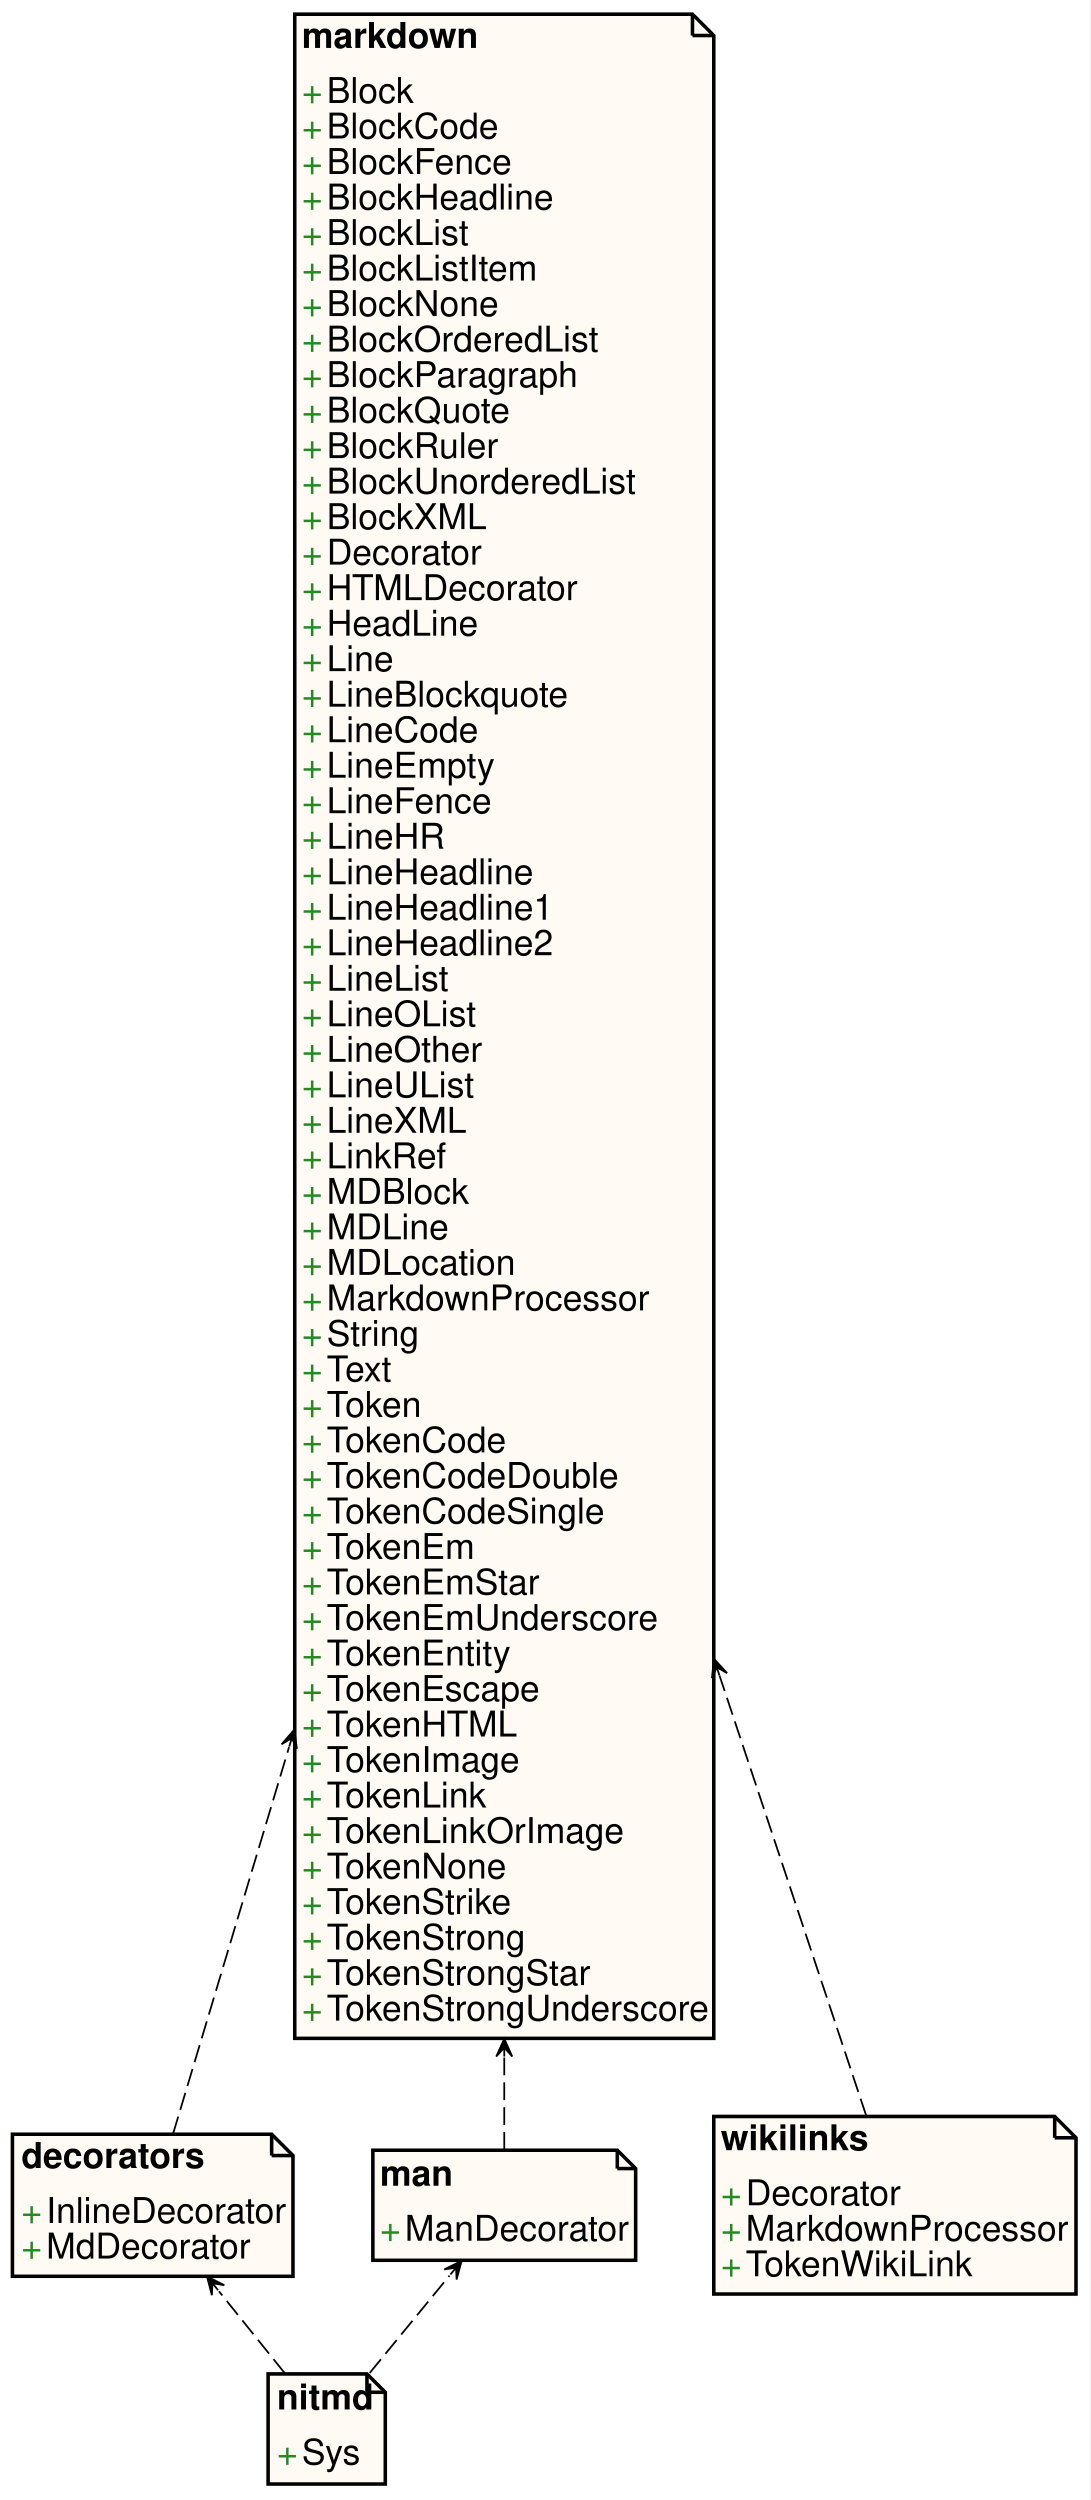
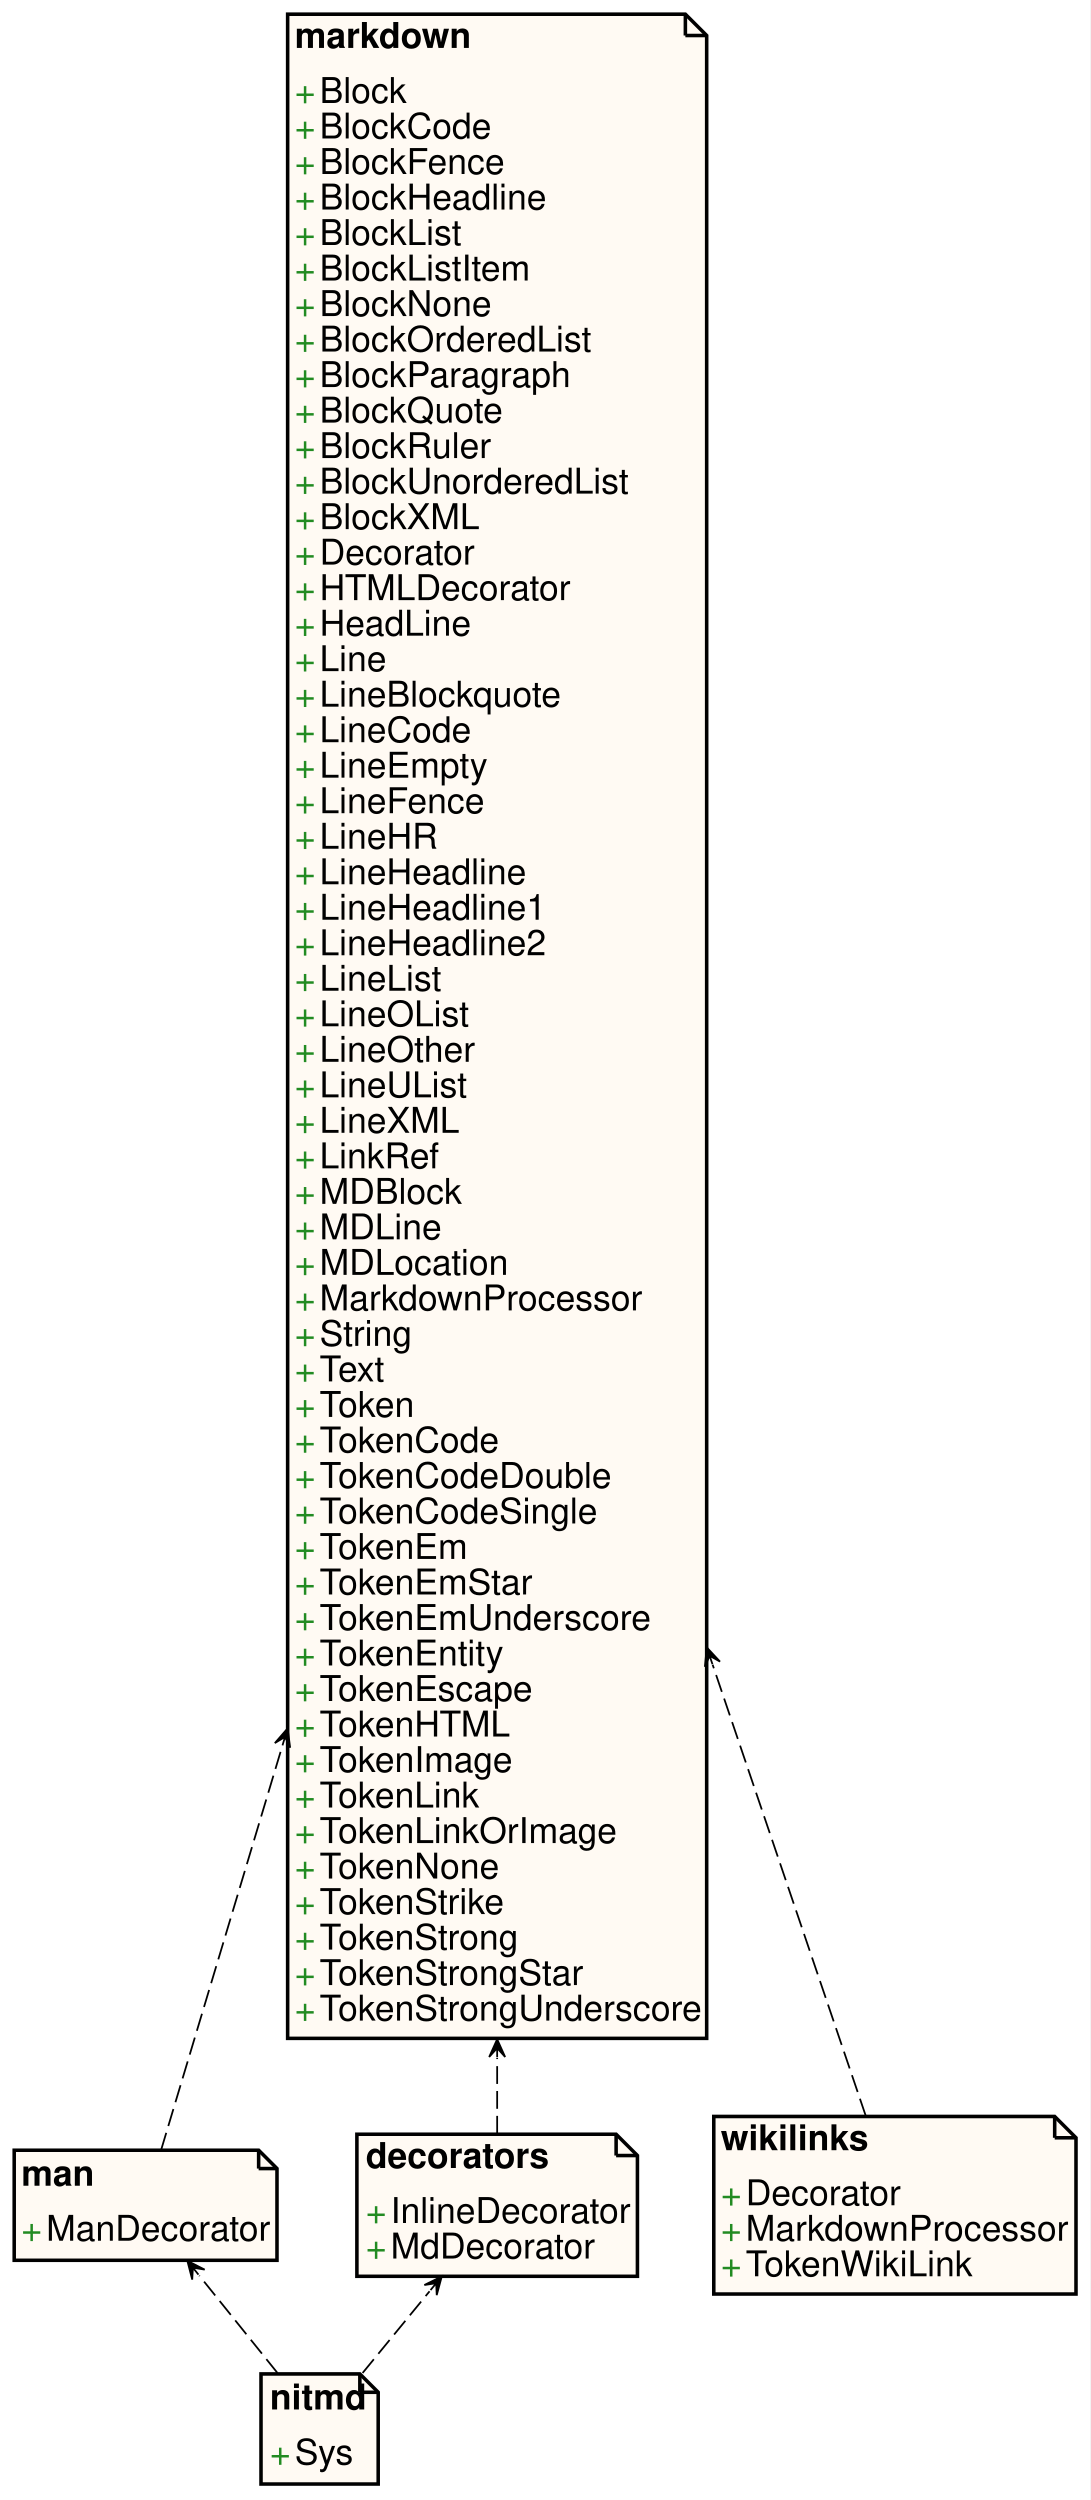
<svg xmlns="http://www.w3.org/2000/svg" width="307pt" height="704pt" viewBox="0.00 0.00 307.00 704.00">
  <g id="graph0" class="graph" transform="scale(1 1) rotate(0) translate(4 700)">
    <polygon fill="white" stroke="none" points="-4,4 -4,-700 303,-700 303,4 -4,4" />
    <g id="node1" class="node">
-       <polygon fill="#fffaf3" stroke="black" points="72.5,-99 -0.5,-99 -0.5,-59 78.5,-59 78.5,-93 72.5,-99" />
-       <polyline fill="none" stroke="black" points="72.5,-99 72.5,-93 " />
-       <polyline fill="none" stroke="black" points="78.5,-93 72.5,-93 " />
-       <text text-anchor="start" x="2" y="-89.5" font-family="Helvetica,sans-Serif" font-weight="bold" font-size="10.00">decorators</text>
-       <text text-anchor="start" x="2" y="-74" font-family="Helvetica,sans-Serif" font-size="10.00" fill="forestgreen">+</text>
-       <text text-anchor="start" x="9" y="-74" font-family="Helvetica,sans-Serif" font-size="10.00">InlineDecorator</text>
-       <text text-anchor="start" x="2" y="-64" font-family="Helvetica,sans-Serif" font-size="10.00" fill="forestgreen">+</text>
-       <text text-anchor="start" x="9" y="-64" font-family="Helvetica,sans-Serif" font-size="10.00">MdDecorator</text>
+       <polygon fill="#fffaf3" stroke="black" points="97.333,-31.5 69.5,-31.5 69.5,-0.5 102.5,-0.5 102.5,-26.333 97.333,-31.5" />
+       <polyline fill="none" stroke="black" points="97.333,-31.5 97.333,-26.333 " />
+       <polyline fill="none" stroke="black" points="102.5,-26.333 97.333,-26.333 " />
+       <text text-anchor="start" x="72" y="-21.5" font-family="Helvetica,sans-Serif" font-weight="bold" font-size="10.00">nitmd</text>
+       <text text-anchor="start" x="72" y="-6" font-family="Helvetica,sans-Serif" font-size="10.00" fill="forestgreen">+</text>
+       <text text-anchor="start" x="79" y="-6" font-family="Helvetica,sans-Serif" font-size="10.00">Sys</text>
    </g>
    <g id="node3" class="node">
-       <polygon fill="#fffaf3" stroke="black" points="191,-696 79,-696 79,-126 197,-126 197,-690 191,-696" />
-       <polyline fill="none" stroke="black" points="191,-696 191,-690 " />
-       <polyline fill="none" stroke="black" points="197,-690 191,-690 " />
-       <text text-anchor="start" x="81" y="-686.5" font-family="Helvetica,sans-Serif" font-weight="bold" font-size="10.00">markdown</text>
-       <text text-anchor="start" x="81" y="-671" font-family="Helvetica,sans-Serif" font-size="10.00" fill="forestgreen">+</text>
-       <text text-anchor="start" x="88" y="-671" font-family="Helvetica,sans-Serif" font-size="10.00">Block</text>
-       <text text-anchor="start" x="81" y="-661" font-family="Helvetica,sans-Serif" font-size="10.00" fill="forestgreen">+</text>
-       <text text-anchor="start" x="88" y="-661" font-family="Helvetica,sans-Serif" font-size="10.00">BlockCode</text>
-       <text text-anchor="start" x="81" y="-651" font-family="Helvetica,sans-Serif" font-size="10.00" fill="forestgreen">+</text>
-       <text text-anchor="start" x="88" y="-651" font-family="Helvetica,sans-Serif" font-size="10.00">BlockFence</text>
-       <text text-anchor="start" x="81" y="-641" font-family="Helvetica,sans-Serif" font-size="10.00" fill="forestgreen">+</text>
-       <text text-anchor="start" x="88" y="-641" font-family="Helvetica,sans-Serif" font-size="10.00">BlockHeadline</text>
-       <text text-anchor="start" x="81" y="-631" font-family="Helvetica,sans-Serif" font-size="10.00" fill="forestgreen">+</text>
-       <text text-anchor="start" x="88" y="-631" font-family="Helvetica,sans-Serif" font-size="10.00">BlockList</text>
-       <text text-anchor="start" x="81" y="-621" font-family="Helvetica,sans-Serif" font-size="10.00" fill="forestgreen">+</text>
-       <text text-anchor="start" x="88" y="-621" font-family="Helvetica,sans-Serif" font-size="10.00">BlockListItem</text>
-       <text text-anchor="start" x="81" y="-611" font-family="Helvetica,sans-Serif" font-size="10.00" fill="forestgreen">+</text>
-       <text text-anchor="start" x="88" y="-611" font-family="Helvetica,sans-Serif" font-size="10.00">BlockNone</text>
-       <text text-anchor="start" x="81" y="-601" font-family="Helvetica,sans-Serif" font-size="10.00" fill="forestgreen">+</text>
-       <text text-anchor="start" x="88" y="-601" font-family="Helvetica,sans-Serif" font-size="10.00">BlockOrderedList</text>
-       <text text-anchor="start" x="81" y="-591" font-family="Helvetica,sans-Serif" font-size="10.00" fill="forestgreen">+</text>
-       <text text-anchor="start" x="88" y="-591" font-family="Helvetica,sans-Serif" font-size="10.00">BlockParagraph</text>
-       <text text-anchor="start" x="81" y="-581" font-family="Helvetica,sans-Serif" font-size="10.00" fill="forestgreen">+</text>
-       <text text-anchor="start" x="88" y="-581" font-family="Helvetica,sans-Serif" font-size="10.00">BlockQuote</text>
-       <text text-anchor="start" x="81" y="-571" font-family="Helvetica,sans-Serif" font-size="10.00" fill="forestgreen">+</text>
-       <text text-anchor="start" x="88" y="-571" font-family="Helvetica,sans-Serif" font-size="10.00">BlockRuler</text>
-       <text text-anchor="start" x="81" y="-561" font-family="Helvetica,sans-Serif" font-size="10.00" fill="forestgreen">+</text>
-       <text text-anchor="start" x="88" y="-561" font-family="Helvetica,sans-Serif" font-size="10.00">BlockUnorderedList</text>
-       <text text-anchor="start" x="81" y="-551" font-family="Helvetica,sans-Serif" font-size="10.00" fill="forestgreen">+</text>
-       <text text-anchor="start" x="88" y="-551" font-family="Helvetica,sans-Serif" font-size="10.00">BlockXML</text>
-       <text text-anchor="start" x="81" y="-541" font-family="Helvetica,sans-Serif" font-size="10.00" fill="forestgreen">+</text>
-       <text text-anchor="start" x="88" y="-541" font-family="Helvetica,sans-Serif" font-size="10.00">Decorator</text>
-       <text text-anchor="start" x="81" y="-531" font-family="Helvetica,sans-Serif" font-size="10.00" fill="forestgreen">+</text>
-       <text text-anchor="start" x="88" y="-531" font-family="Helvetica,sans-Serif" font-size="10.00">HTMLDecorator</text>
-       <text text-anchor="start" x="81" y="-521" font-family="Helvetica,sans-Serif" font-size="10.00" fill="forestgreen">+</text>
-       <text text-anchor="start" x="88" y="-521" font-family="Helvetica,sans-Serif" font-size="10.00">HeadLine</text>
-       <text text-anchor="start" x="81" y="-511" font-family="Helvetica,sans-Serif" font-size="10.00" fill="forestgreen">+</text>
-       <text text-anchor="start" x="88" y="-511" font-family="Helvetica,sans-Serif" font-size="10.00">Line</text>
-       <text text-anchor="start" x="81" y="-501" font-family="Helvetica,sans-Serif" font-size="10.00" fill="forestgreen">+</text>
-       <text text-anchor="start" x="88" y="-501" font-family="Helvetica,sans-Serif" font-size="10.00">LineBlockquote</text>
-       <text text-anchor="start" x="81" y="-491" font-family="Helvetica,sans-Serif" font-size="10.00" fill="forestgreen">+</text>
-       <text text-anchor="start" x="88" y="-491" font-family="Helvetica,sans-Serif" font-size="10.00">LineCode</text>
-       <text text-anchor="start" x="81" y="-481" font-family="Helvetica,sans-Serif" font-size="10.00" fill="forestgreen">+</text>
-       <text text-anchor="start" x="88" y="-481" font-family="Helvetica,sans-Serif" font-size="10.00">LineEmpty</text>
-       <text text-anchor="start" x="81" y="-471" font-family="Helvetica,sans-Serif" font-size="10.00" fill="forestgreen">+</text>
-       <text text-anchor="start" x="88" y="-471" font-family="Helvetica,sans-Serif" font-size="10.00">LineFence</text>
-       <text text-anchor="start" x="81" y="-461" font-family="Helvetica,sans-Serif" font-size="10.00" fill="forestgreen">+</text>
-       <text text-anchor="start" x="88" y="-461" font-family="Helvetica,sans-Serif" font-size="10.00">LineHR</text>
-       <text text-anchor="start" x="81" y="-451" font-family="Helvetica,sans-Serif" font-size="10.00" fill="forestgreen">+</text>
-       <text text-anchor="start" x="88" y="-451" font-family="Helvetica,sans-Serif" font-size="10.00">LineHeadline</text>
-       <text text-anchor="start" x="81" y="-441" font-family="Helvetica,sans-Serif" font-size="10.00" fill="forestgreen">+</text>
-       <text text-anchor="start" x="88" y="-441" font-family="Helvetica,sans-Serif" font-size="10.00">LineHeadline1</text>
-       <text text-anchor="start" x="81" y="-431" font-family="Helvetica,sans-Serif" font-size="10.00" fill="forestgreen">+</text>
-       <text text-anchor="start" x="88" y="-431" font-family="Helvetica,sans-Serif" font-size="10.00">LineHeadline2</text>
-       <text text-anchor="start" x="81" y="-421" font-family="Helvetica,sans-Serif" font-size="10.00" fill="forestgreen">+</text>
-       <text text-anchor="start" x="88" y="-421" font-family="Helvetica,sans-Serif" font-size="10.00">LineList</text>
-       <text text-anchor="start" x="81" y="-411" font-family="Helvetica,sans-Serif" font-size="10.00" fill="forestgreen">+</text>
-       <text text-anchor="start" x="88" y="-411" font-family="Helvetica,sans-Serif" font-size="10.00">LineOList</text>
-       <text text-anchor="start" x="81" y="-401" font-family="Helvetica,sans-Serif" font-size="10.00" fill="forestgreen">+</text>
-       <text text-anchor="start" x="88" y="-401" font-family="Helvetica,sans-Serif" font-size="10.00">LineOther</text>
-       <text text-anchor="start" x="81" y="-391" font-family="Helvetica,sans-Serif" font-size="10.00" fill="forestgreen">+</text>
-       <text text-anchor="start" x="88" y="-391" font-family="Helvetica,sans-Serif" font-size="10.00">LineUList</text>
-       <text text-anchor="start" x="81" y="-381" font-family="Helvetica,sans-Serif" font-size="10.00" fill="forestgreen">+</text>
-       <text text-anchor="start" x="88" y="-381" font-family="Helvetica,sans-Serif" font-size="10.00">LineXML</text>
-       <text text-anchor="start" x="81" y="-371" font-family="Helvetica,sans-Serif" font-size="10.00" fill="forestgreen">+</text>
-       <text text-anchor="start" x="88" y="-371" font-family="Helvetica,sans-Serif" font-size="10.00">LinkRef</text>
-       <text text-anchor="start" x="81" y="-361" font-family="Helvetica,sans-Serif" font-size="10.00" fill="forestgreen">+</text>
-       <text text-anchor="start" x="88" y="-361" font-family="Helvetica,sans-Serif" font-size="10.00">MDBlock</text>
-       <text text-anchor="start" x="81" y="-351" font-family="Helvetica,sans-Serif" font-size="10.00" fill="forestgreen">+</text>
-       <text text-anchor="start" x="88" y="-351" font-family="Helvetica,sans-Serif" font-size="10.00">MDLine</text>
-       <text text-anchor="start" x="81" y="-341" font-family="Helvetica,sans-Serif" font-size="10.00" fill="forestgreen">+</text>
-       <text text-anchor="start" x="88" y="-341" font-family="Helvetica,sans-Serif" font-size="10.00">MDLocation</text>
-       <text text-anchor="start" x="81" y="-331" font-family="Helvetica,sans-Serif" font-size="10.00" fill="forestgreen">+</text>
-       <text text-anchor="start" x="88" y="-331" font-family="Helvetica,sans-Serif" font-size="10.00">MarkdownProcessor</text>
-       <text text-anchor="start" x="81" y="-321" font-family="Helvetica,sans-Serif" font-size="10.00" fill="forestgreen">+</text>
-       <text text-anchor="start" x="88" y="-321" font-family="Helvetica,sans-Serif" font-size="10.00">String</text>
-       <text text-anchor="start" x="81" y="-311" font-family="Helvetica,sans-Serif" font-size="10.00" fill="forestgreen">+</text>
-       <text text-anchor="start" x="88" y="-311" font-family="Helvetica,sans-Serif" font-size="10.00">Text</text>
-       <text text-anchor="start" x="81" y="-301" font-family="Helvetica,sans-Serif" font-size="10.00" fill="forestgreen">+</text>
-       <text text-anchor="start" x="88" y="-301" font-family="Helvetica,sans-Serif" font-size="10.00">Token</text>
-       <text text-anchor="start" x="81" y="-291" font-family="Helvetica,sans-Serif" font-size="10.00" fill="forestgreen">+</text>
-       <text text-anchor="start" x="88" y="-291" font-family="Helvetica,sans-Serif" font-size="10.00">TokenCode</text>
-       <text text-anchor="start" x="81" y="-281" font-family="Helvetica,sans-Serif" font-size="10.00" fill="forestgreen">+</text>
-       <text text-anchor="start" x="88" y="-281" font-family="Helvetica,sans-Serif" font-size="10.00">TokenCodeDouble</text>
-       <text text-anchor="start" x="81" y="-271" font-family="Helvetica,sans-Serif" font-size="10.00" fill="forestgreen">+</text>
-       <text text-anchor="start" x="88" y="-271" font-family="Helvetica,sans-Serif" font-size="10.00">TokenCodeSingle</text>
-       <text text-anchor="start" x="81" y="-261" font-family="Helvetica,sans-Serif" font-size="10.00" fill="forestgreen">+</text>
-       <text text-anchor="start" x="88" y="-261" font-family="Helvetica,sans-Serif" font-size="10.00">TokenEm</text>
-       <text text-anchor="start" x="81" y="-251" font-family="Helvetica,sans-Serif" font-size="10.00" fill="forestgreen">+</text>
-       <text text-anchor="start" x="88" y="-251" font-family="Helvetica,sans-Serif" font-size="10.00">TokenEmStar</text>
-       <text text-anchor="start" x="81" y="-241" font-family="Helvetica,sans-Serif" font-size="10.00" fill="forestgreen">+</text>
-       <text text-anchor="start" x="88" y="-241" font-family="Helvetica,sans-Serif" font-size="10.00">TokenEmUnderscore</text>
-       <text text-anchor="start" x="81" y="-231" font-family="Helvetica,sans-Serif" font-size="10.00" fill="forestgreen">+</text>
-       <text text-anchor="start" x="88" y="-231" font-family="Helvetica,sans-Serif" font-size="10.00">TokenEntity</text>
-       <text text-anchor="start" x="81" y="-221" font-family="Helvetica,sans-Serif" font-size="10.00" fill="forestgreen">+</text>
-       <text text-anchor="start" x="88" y="-221" font-family="Helvetica,sans-Serif" font-size="10.00">TokenEscape</text>
-       <text text-anchor="start" x="81" y="-211" font-family="Helvetica,sans-Serif" font-size="10.00" fill="forestgreen">+</text>
-       <text text-anchor="start" x="88" y="-211" font-family="Helvetica,sans-Serif" font-size="10.00">TokenHTML</text>
-       <text text-anchor="start" x="81" y="-201" font-family="Helvetica,sans-Serif" font-size="10.00" fill="forestgreen">+</text>
-       <text text-anchor="start" x="88" y="-201" font-family="Helvetica,sans-Serif" font-size="10.00">TokenImage</text>
-       <text text-anchor="start" x="81" y="-191" font-family="Helvetica,sans-Serif" font-size="10.00" fill="forestgreen">+</text>
-       <text text-anchor="start" x="88" y="-191" font-family="Helvetica,sans-Serif" font-size="10.00">TokenLink</text>
-       <text text-anchor="start" x="81" y="-181" font-family="Helvetica,sans-Serif" font-size="10.00" fill="forestgreen">+</text>
-       <text text-anchor="start" x="88" y="-181" font-family="Helvetica,sans-Serif" font-size="10.00">TokenLinkOrImage</text>
-       <text text-anchor="start" x="81" y="-171" font-family="Helvetica,sans-Serif" font-size="10.00" fill="forestgreen">+</text>
-       <text text-anchor="start" x="88" y="-171" font-family="Helvetica,sans-Serif" font-size="10.00">TokenNone</text>
-       <text text-anchor="start" x="81" y="-161" font-family="Helvetica,sans-Serif" font-size="10.00" fill="forestgreen">+</text>
-       <text text-anchor="start" x="88" y="-161" font-family="Helvetica,sans-Serif" font-size="10.00">TokenStrike</text>
-       <text text-anchor="start" x="81" y="-151" font-family="Helvetica,sans-Serif" font-size="10.00" fill="forestgreen">+</text>
-       <text text-anchor="start" x="88" y="-151" font-family="Helvetica,sans-Serif" font-size="10.00">TokenStrong</text>
-       <text text-anchor="start" x="81" y="-141" font-family="Helvetica,sans-Serif" font-size="10.00" fill="forestgreen">+</text>
-       <text text-anchor="start" x="88" y="-141" font-family="Helvetica,sans-Serif" font-size="10.00">TokenStrongStar</text>
-       <text text-anchor="start" x="81" y="-131" font-family="Helvetica,sans-Serif" font-size="10.00" fill="forestgreen">+</text>
-       <text text-anchor="start" x="88" y="-131" font-family="Helvetica,sans-Serif" font-size="10.00">TokenStrongUnderscore</text>
+       <polygon fill="#fffaf3" stroke="black" points="68.833,-94.5 0,-94.5 0,-63.5 74,-63.5 74,-89.333 68.833,-94.5" />
+       <polyline fill="none" stroke="black" points="68.833,-94.5 68.833,-89.333 " />
+       <polyline fill="none" stroke="black" points="74,-89.333 68.833,-89.333 " />
+       <text text-anchor="start" x="2" y="-84.5" font-family="Helvetica,sans-Serif" font-weight="bold" font-size="10.00">man</text>
+       <text text-anchor="start" x="2" y="-69" font-family="Helvetica,sans-Serif" font-size="10.00" fill="forestgreen">+</text>
+       <text text-anchor="start" x="9" y="-69" font-family="Helvetica,sans-Serif" font-size="10.00">ManDecorator</text>
    </g>
    <g id="edge1" class="edge">
-       <path fill="none" stroke="black" stroke-width="0.5" stroke-dasharray="5,2" d="M44.751,-99.169C51.639,-122.13 63.947,-163.156 77.408,-208.028" />
-       <polygon fill="black" stroke="black" stroke-width="0.5" points="78.884,-212.948 75.292,-208.805 78.166,-210.553 77.447,-208.158 77.447,-208.158 77.447,-208.158 78.166,-210.553 79.603,-207.512 78.884,-212.948 78.884,-212.948" />
+       <path fill="none" stroke="black" stroke-width="0.5" stroke-dasharray="5,2" d="M74.138,-31.766C67.518,-40.008 59.202,-50.361 52.118,-59.18" />
+       <polygon fill="black" stroke="black" stroke-width="0.5" points="48.752,-63.37 50.129,-58.062 50.318,-61.42 51.884,-59.471 51.884,-59.471 51.884,-59.471 50.318,-61.42 53.638,-60.88 48.752,-63.37 48.752,-63.37" />
+     </g>
+     <g id="node4" class="node">
+       <polygon fill="#fffaf3" stroke="black" points="169.5,-99 96.5,-99 96.5,-59 175.5,-59 175.5,-93 169.5,-99" />
+       <polyline fill="none" stroke="black" points="169.5,-99 169.5,-93 " />
+       <polyline fill="none" stroke="black" points="175.5,-93 169.5,-93 " />
+       <text text-anchor="start" x="99" y="-89.5" font-family="Helvetica,sans-Serif" font-weight="bold" font-size="10.00">decorators</text>
+       <text text-anchor="start" x="99" y="-74" font-family="Helvetica,sans-Serif" font-size="10.00" fill="forestgreen">+</text>
+       <text text-anchor="start" x="106" y="-74" font-family="Helvetica,sans-Serif" font-size="10.00">InlineDecorator</text>
+       <text text-anchor="start" x="99" y="-64" font-family="Helvetica,sans-Serif" font-size="10.00" fill="forestgreen">+</text>
+       <text text-anchor="start" x="106" y="-64" font-family="Helvetica,sans-Serif" font-size="10.00">MdDecorator</text>
+     </g>
+     <g id="edge2" class="edge">
+       <path fill="none" stroke="black" stroke-width="0.5" stroke-dasharray="5,2" d="M98.104,-31.766C103.761,-38.669 110.632,-47.051 116.961,-54.773" />
+       <polygon fill="black" stroke="black" stroke-width="0.5" points="120.411,-58.981 115.501,-56.541 118.826,-57.048 117.241,-55.114 117.241,-55.114 117.241,-55.114 118.826,-57.048 118.981,-53.688 120.411,-58.981 120.411,-58.981" />
    </g>
    <g id="node2" class="node">
-       <polygon fill="#fffaf3" stroke="black" points="169.833,-94.5 101,-94.5 101,-63.5 175,-63.5 175,-89.333 169.833,-94.5" />
-       <polyline fill="none" stroke="black" points="169.833,-94.5 169.833,-89.333 " />
-       <polyline fill="none" stroke="black" points="175,-89.333 169.833,-89.333 " />
-       <text text-anchor="start" x="103" y="-84.5" font-family="Helvetica,sans-Serif" font-weight="bold" font-size="10.00">man</text>
-       <text text-anchor="start" x="103" y="-69" font-family="Helvetica,sans-Serif" font-size="10.00" fill="forestgreen">+</text>
-       <text text-anchor="start" x="110" y="-69" font-family="Helvetica,sans-Serif" font-size="10.00">ManDecorator</text>
-     </g>
-     <g id="edge2" class="edge">
-       <path fill="none" stroke="black" stroke-width="0.5" stroke-dasharray="5,2" d="M138,-94.606C138,-101.359 138,-110.21 138,-120.641" />
-       <polygon fill="black" stroke="black" stroke-width="0.5" points="138,-125.886 135.75,-120.886 138,-123.386 138,-120.886 138,-120.886 138,-120.886 138,-123.386 140.25,-120.886 138,-125.886 138,-125.886" />
-     </g>
-     <g id="node4" class="node">
-       <polygon fill="#fffaf3" stroke="black" points="99.333,-31.5 71.5,-31.5 71.5,-0.5 104.5,-0.5 104.5,-26.333 99.333,-31.5" />
-       <polyline fill="none" stroke="black" points="99.333,-31.5 99.333,-26.333 " />
-       <polyline fill="none" stroke="black" points="104.5,-26.333 99.333,-26.333 " />
-       <text text-anchor="start" x="74" y="-21.5" font-family="Helvetica,sans-Serif" font-weight="bold" font-size="10.00">nitmd</text>
-       <text text-anchor="start" x="74" y="-6" font-family="Helvetica,sans-Serif" font-size="10.00" fill="forestgreen">+</text>
-       <text text-anchor="start" x="81" y="-6" font-family="Helvetica,sans-Serif" font-size="10.00">Sys</text>
-     </g>
-     <g id="edge3" class="edge">
-       <path fill="none" stroke="black" stroke-width="0.5" stroke-dasharray="5,2" d="M76.138,-31.766C70.594,-38.669 63.861,-47.051 57.658,-54.773" />
-       <polygon fill="black" stroke="black" stroke-width="0.5" points="54.277,-58.981 55.654,-53.674 55.843,-57.032 57.408,-55.083 57.408,-55.083 57.408,-55.083 55.843,-57.032 59.163,-56.492 54.277,-58.981 54.277,-58.981" />
-     </g>
-     <g id="edge4" class="edge">
-       <path fill="none" stroke="black" stroke-width="0.5" stroke-dasharray="5,2" d="M100.104,-31.766C106.859,-40.008 115.345,-50.361 122.574,-59.18" />
-       <polygon fill="black" stroke="black" stroke-width="0.5" points="126.008,-63.37 121.098,-60.929 124.423,-61.436 122.838,-59.503 122.838,-59.503 122.838,-59.503 124.423,-61.436 124.578,-58.076 126.008,-63.37 126.008,-63.37" />
-     </g>
-     <g id="node5" class="node">
      <polygon fill="#fffaf3" stroke="black" points="293,-104 197,-104 197,-54 299,-54 299,-98 293,-104" />
      <polyline fill="none" stroke="black" points="293,-104 293,-98 " />
      <polyline fill="none" stroke="black" points="299,-98 293,-98 " />
      <text text-anchor="start" x="199" y="-94.5" font-family="Helvetica,sans-Serif" font-weight="bold" font-size="10.00">wikilinks</text>
      <text text-anchor="start" x="199" y="-79" font-family="Helvetica,sans-Serif" font-size="10.00" fill="forestgreen">+</text>
      <text text-anchor="start" x="206" y="-79" font-family="Helvetica,sans-Serif" font-size="10.00">Decorator</text>
      <text text-anchor="start" x="199" y="-69" font-family="Helvetica,sans-Serif" font-size="10.00" fill="forestgreen">+</text>
      <text text-anchor="start" x="206" y="-69" font-family="Helvetica,sans-Serif" font-size="10.00">MarkdownProcessor</text>
      <text text-anchor="start" x="199" y="-59" font-family="Helvetica,sans-Serif" font-size="10.00" fill="forestgreen">+</text>
      <text text-anchor="start" x="206" y="-59" font-family="Helvetica,sans-Serif" font-size="10.00">TokenWikiLink</text>
    </g>
+     <g id="node5" class="node">
+       <polygon fill="#fffaf3" stroke="black" points="189,-696 77,-696 77,-126 195,-126 195,-690 189,-696" />
+       <polyline fill="none" stroke="black" points="189,-696 189,-690 " />
+       <polyline fill="none" stroke="black" points="195,-690 189,-690 " />
+       <text text-anchor="start" x="79" y="-686.5" font-family="Helvetica,sans-Serif" font-weight="bold" font-size="10.00">markdown</text>
+       <text text-anchor="start" x="79" y="-671" font-family="Helvetica,sans-Serif" font-size="10.00" fill="forestgreen">+</text>
+       <text text-anchor="start" x="86" y="-671" font-family="Helvetica,sans-Serif" font-size="10.00">Block</text>
+       <text text-anchor="start" x="79" y="-661" font-family="Helvetica,sans-Serif" font-size="10.00" fill="forestgreen">+</text>
+       <text text-anchor="start" x="86" y="-661" font-family="Helvetica,sans-Serif" font-size="10.00">BlockCode</text>
+       <text text-anchor="start" x="79" y="-651" font-family="Helvetica,sans-Serif" font-size="10.00" fill="forestgreen">+</text>
+       <text text-anchor="start" x="86" y="-651" font-family="Helvetica,sans-Serif" font-size="10.00">BlockFence</text>
+       <text text-anchor="start" x="79" y="-641" font-family="Helvetica,sans-Serif" font-size="10.00" fill="forestgreen">+</text>
+       <text text-anchor="start" x="86" y="-641" font-family="Helvetica,sans-Serif" font-size="10.00">BlockHeadline</text>
+       <text text-anchor="start" x="79" y="-631" font-family="Helvetica,sans-Serif" font-size="10.00" fill="forestgreen">+</text>
+       <text text-anchor="start" x="86" y="-631" font-family="Helvetica,sans-Serif" font-size="10.00">BlockList</text>
+       <text text-anchor="start" x="79" y="-621" font-family="Helvetica,sans-Serif" font-size="10.00" fill="forestgreen">+</text>
+       <text text-anchor="start" x="86" y="-621" font-family="Helvetica,sans-Serif" font-size="10.00">BlockListItem</text>
+       <text text-anchor="start" x="79" y="-611" font-family="Helvetica,sans-Serif" font-size="10.00" fill="forestgreen">+</text>
+       <text text-anchor="start" x="86" y="-611" font-family="Helvetica,sans-Serif" font-size="10.00">BlockNone</text>
+       <text text-anchor="start" x="79" y="-601" font-family="Helvetica,sans-Serif" font-size="10.00" fill="forestgreen">+</text>
+       <text text-anchor="start" x="86" y="-601" font-family="Helvetica,sans-Serif" font-size="10.00">BlockOrderedList</text>
+       <text text-anchor="start" x="79" y="-591" font-family="Helvetica,sans-Serif" font-size="10.00" fill="forestgreen">+</text>
+       <text text-anchor="start" x="86" y="-591" font-family="Helvetica,sans-Serif" font-size="10.00">BlockParagraph</text>
+       <text text-anchor="start" x="79" y="-581" font-family="Helvetica,sans-Serif" font-size="10.00" fill="forestgreen">+</text>
+       <text text-anchor="start" x="86" y="-581" font-family="Helvetica,sans-Serif" font-size="10.00">BlockQuote</text>
+       <text text-anchor="start" x="79" y="-571" font-family="Helvetica,sans-Serif" font-size="10.00" fill="forestgreen">+</text>
+       <text text-anchor="start" x="86" y="-571" font-family="Helvetica,sans-Serif" font-size="10.00">BlockRuler</text>
+       <text text-anchor="start" x="79" y="-561" font-family="Helvetica,sans-Serif" font-size="10.00" fill="forestgreen">+</text>
+       <text text-anchor="start" x="86" y="-561" font-family="Helvetica,sans-Serif" font-size="10.00">BlockUnorderedList</text>
+       <text text-anchor="start" x="79" y="-551" font-family="Helvetica,sans-Serif" font-size="10.00" fill="forestgreen">+</text>
+       <text text-anchor="start" x="86" y="-551" font-family="Helvetica,sans-Serif" font-size="10.00">BlockXML</text>
+       <text text-anchor="start" x="79" y="-541" font-family="Helvetica,sans-Serif" font-size="10.00" fill="forestgreen">+</text>
+       <text text-anchor="start" x="86" y="-541" font-family="Helvetica,sans-Serif" font-size="10.00">Decorator</text>
+       <text text-anchor="start" x="79" y="-531" font-family="Helvetica,sans-Serif" font-size="10.00" fill="forestgreen">+</text>
+       <text text-anchor="start" x="86" y="-531" font-family="Helvetica,sans-Serif" font-size="10.00">HTMLDecorator</text>
+       <text text-anchor="start" x="79" y="-521" font-family="Helvetica,sans-Serif" font-size="10.00" fill="forestgreen">+</text>
+       <text text-anchor="start" x="86" y="-521" font-family="Helvetica,sans-Serif" font-size="10.00">HeadLine</text>
+       <text text-anchor="start" x="79" y="-511" font-family="Helvetica,sans-Serif" font-size="10.00" fill="forestgreen">+</text>
+       <text text-anchor="start" x="86" y="-511" font-family="Helvetica,sans-Serif" font-size="10.00">Line</text>
+       <text text-anchor="start" x="79" y="-501" font-family="Helvetica,sans-Serif" font-size="10.00" fill="forestgreen">+</text>
+       <text text-anchor="start" x="86" y="-501" font-family="Helvetica,sans-Serif" font-size="10.00">LineBlockquote</text>
+       <text text-anchor="start" x="79" y="-491" font-family="Helvetica,sans-Serif" font-size="10.00" fill="forestgreen">+</text>
+       <text text-anchor="start" x="86" y="-491" font-family="Helvetica,sans-Serif" font-size="10.00">LineCode</text>
+       <text text-anchor="start" x="79" y="-481" font-family="Helvetica,sans-Serif" font-size="10.00" fill="forestgreen">+</text>
+       <text text-anchor="start" x="86" y="-481" font-family="Helvetica,sans-Serif" font-size="10.00">LineEmpty</text>
+       <text text-anchor="start" x="79" y="-471" font-family="Helvetica,sans-Serif" font-size="10.00" fill="forestgreen">+</text>
+       <text text-anchor="start" x="86" y="-471" font-family="Helvetica,sans-Serif" font-size="10.00">LineFence</text>
+       <text text-anchor="start" x="79" y="-461" font-family="Helvetica,sans-Serif" font-size="10.00" fill="forestgreen">+</text>
+       <text text-anchor="start" x="86" y="-461" font-family="Helvetica,sans-Serif" font-size="10.00">LineHR</text>
+       <text text-anchor="start" x="79" y="-451" font-family="Helvetica,sans-Serif" font-size="10.00" fill="forestgreen">+</text>
+       <text text-anchor="start" x="86" y="-451" font-family="Helvetica,sans-Serif" font-size="10.00">LineHeadline</text>
+       <text text-anchor="start" x="79" y="-441" font-family="Helvetica,sans-Serif" font-size="10.00" fill="forestgreen">+</text>
+       <text text-anchor="start" x="86" y="-441" font-family="Helvetica,sans-Serif" font-size="10.00">LineHeadline1</text>
+       <text text-anchor="start" x="79" y="-431" font-family="Helvetica,sans-Serif" font-size="10.00" fill="forestgreen">+</text>
+       <text text-anchor="start" x="86" y="-431" font-family="Helvetica,sans-Serif" font-size="10.00">LineHeadline2</text>
+       <text text-anchor="start" x="79" y="-421" font-family="Helvetica,sans-Serif" font-size="10.00" fill="forestgreen">+</text>
+       <text text-anchor="start" x="86" y="-421" font-family="Helvetica,sans-Serif" font-size="10.00">LineList</text>
+       <text text-anchor="start" x="79" y="-411" font-family="Helvetica,sans-Serif" font-size="10.00" fill="forestgreen">+</text>
+       <text text-anchor="start" x="86" y="-411" font-family="Helvetica,sans-Serif" font-size="10.00">LineOList</text>
+       <text text-anchor="start" x="79" y="-401" font-family="Helvetica,sans-Serif" font-size="10.00" fill="forestgreen">+</text>
+       <text text-anchor="start" x="86" y="-401" font-family="Helvetica,sans-Serif" font-size="10.00">LineOther</text>
+       <text text-anchor="start" x="79" y="-391" font-family="Helvetica,sans-Serif" font-size="10.00" fill="forestgreen">+</text>
+       <text text-anchor="start" x="86" y="-391" font-family="Helvetica,sans-Serif" font-size="10.00">LineUList</text>
+       <text text-anchor="start" x="79" y="-381" font-family="Helvetica,sans-Serif" font-size="10.00" fill="forestgreen">+</text>
+       <text text-anchor="start" x="86" y="-381" font-family="Helvetica,sans-Serif" font-size="10.00">LineXML</text>
+       <text text-anchor="start" x="79" y="-371" font-family="Helvetica,sans-Serif" font-size="10.00" fill="forestgreen">+</text>
+       <text text-anchor="start" x="86" y="-371" font-family="Helvetica,sans-Serif" font-size="10.00">LinkRef</text>
+       <text text-anchor="start" x="79" y="-361" font-family="Helvetica,sans-Serif" font-size="10.00" fill="forestgreen">+</text>
+       <text text-anchor="start" x="86" y="-361" font-family="Helvetica,sans-Serif" font-size="10.00">MDBlock</text>
+       <text text-anchor="start" x="79" y="-351" font-family="Helvetica,sans-Serif" font-size="10.00" fill="forestgreen">+</text>
+       <text text-anchor="start" x="86" y="-351" font-family="Helvetica,sans-Serif" font-size="10.00">MDLine</text>
+       <text text-anchor="start" x="79" y="-341" font-family="Helvetica,sans-Serif" font-size="10.00" fill="forestgreen">+</text>
+       <text text-anchor="start" x="86" y="-341" font-family="Helvetica,sans-Serif" font-size="10.00">MDLocation</text>
+       <text text-anchor="start" x="79" y="-331" font-family="Helvetica,sans-Serif" font-size="10.00" fill="forestgreen">+</text>
+       <text text-anchor="start" x="86" y="-331" font-family="Helvetica,sans-Serif" font-size="10.00">MarkdownProcessor</text>
+       <text text-anchor="start" x="79" y="-321" font-family="Helvetica,sans-Serif" font-size="10.00" fill="forestgreen">+</text>
+       <text text-anchor="start" x="86" y="-321" font-family="Helvetica,sans-Serif" font-size="10.00">String</text>
+       <text text-anchor="start" x="79" y="-311" font-family="Helvetica,sans-Serif" font-size="10.00" fill="forestgreen">+</text>
+       <text text-anchor="start" x="86" y="-311" font-family="Helvetica,sans-Serif" font-size="10.00">Text</text>
+       <text text-anchor="start" x="79" y="-301" font-family="Helvetica,sans-Serif" font-size="10.00" fill="forestgreen">+</text>
+       <text text-anchor="start" x="86" y="-301" font-family="Helvetica,sans-Serif" font-size="10.00">Token</text>
+       <text text-anchor="start" x="79" y="-291" font-family="Helvetica,sans-Serif" font-size="10.00" fill="forestgreen">+</text>
+       <text text-anchor="start" x="86" y="-291" font-family="Helvetica,sans-Serif" font-size="10.00">TokenCode</text>
+       <text text-anchor="start" x="79" y="-281" font-family="Helvetica,sans-Serif" font-size="10.00" fill="forestgreen">+</text>
+       <text text-anchor="start" x="86" y="-281" font-family="Helvetica,sans-Serif" font-size="10.00">TokenCodeDouble</text>
+       <text text-anchor="start" x="79" y="-271" font-family="Helvetica,sans-Serif" font-size="10.00" fill="forestgreen">+</text>
+       <text text-anchor="start" x="86" y="-271" font-family="Helvetica,sans-Serif" font-size="10.00">TokenCodeSingle</text>
+       <text text-anchor="start" x="79" y="-261" font-family="Helvetica,sans-Serif" font-size="10.00" fill="forestgreen">+</text>
+       <text text-anchor="start" x="86" y="-261" font-family="Helvetica,sans-Serif" font-size="10.00">TokenEm</text>
+       <text text-anchor="start" x="79" y="-251" font-family="Helvetica,sans-Serif" font-size="10.00" fill="forestgreen">+</text>
+       <text text-anchor="start" x="86" y="-251" font-family="Helvetica,sans-Serif" font-size="10.00">TokenEmStar</text>
+       <text text-anchor="start" x="79" y="-241" font-family="Helvetica,sans-Serif" font-size="10.00" fill="forestgreen">+</text>
+       <text text-anchor="start" x="86" y="-241" font-family="Helvetica,sans-Serif" font-size="10.00">TokenEmUnderscore</text>
+       <text text-anchor="start" x="79" y="-231" font-family="Helvetica,sans-Serif" font-size="10.00" fill="forestgreen">+</text>
+       <text text-anchor="start" x="86" y="-231" font-family="Helvetica,sans-Serif" font-size="10.00">TokenEntity</text>
+       <text text-anchor="start" x="79" y="-221" font-family="Helvetica,sans-Serif" font-size="10.00" fill="forestgreen">+</text>
+       <text text-anchor="start" x="86" y="-221" font-family="Helvetica,sans-Serif" font-size="10.00">TokenEscape</text>
+       <text text-anchor="start" x="79" y="-211" font-family="Helvetica,sans-Serif" font-size="10.00" fill="forestgreen">+</text>
+       <text text-anchor="start" x="86" y="-211" font-family="Helvetica,sans-Serif" font-size="10.00">TokenHTML</text>
+       <text text-anchor="start" x="79" y="-201" font-family="Helvetica,sans-Serif" font-size="10.00" fill="forestgreen">+</text>
+       <text text-anchor="start" x="86" y="-201" font-family="Helvetica,sans-Serif" font-size="10.00">TokenImage</text>
+       <text text-anchor="start" x="79" y="-191" font-family="Helvetica,sans-Serif" font-size="10.00" fill="forestgreen">+</text>
+       <text text-anchor="start" x="86" y="-191" font-family="Helvetica,sans-Serif" font-size="10.00">TokenLink</text>
+       <text text-anchor="start" x="79" y="-181" font-family="Helvetica,sans-Serif" font-size="10.00" fill="forestgreen">+</text>
+       <text text-anchor="start" x="86" y="-181" font-family="Helvetica,sans-Serif" font-size="10.00">TokenLinkOrImage</text>
+       <text text-anchor="start" x="79" y="-171" font-family="Helvetica,sans-Serif" font-size="10.00" fill="forestgreen">+</text>
+       <text text-anchor="start" x="86" y="-171" font-family="Helvetica,sans-Serif" font-size="10.00">TokenNone</text>
+       <text text-anchor="start" x="79" y="-161" font-family="Helvetica,sans-Serif" font-size="10.00" fill="forestgreen">+</text>
+       <text text-anchor="start" x="86" y="-161" font-family="Helvetica,sans-Serif" font-size="10.00">TokenStrike</text>
+       <text text-anchor="start" x="79" y="-151" font-family="Helvetica,sans-Serif" font-size="10.00" fill="forestgreen">+</text>
+       <text text-anchor="start" x="86" y="-151" font-family="Helvetica,sans-Serif" font-size="10.00">TokenStrong</text>
+       <text text-anchor="start" x="79" y="-141" font-family="Helvetica,sans-Serif" font-size="10.00" fill="forestgreen">+</text>
+       <text text-anchor="start" x="86" y="-141" font-family="Helvetica,sans-Serif" font-size="10.00">TokenStrongStar</text>
+       <text text-anchor="start" x="79" y="-131" font-family="Helvetica,sans-Serif" font-size="10.00" fill="forestgreen">+</text>
+       <text text-anchor="start" x="86" y="-131" font-family="Helvetica,sans-Serif" font-size="10.00">TokenStrongUnderscore</text>
+     </g>
+     <g id="edge3" class="edge">
+       <path fill="none" stroke="black" stroke-width="0.5" stroke-dasharray="5,2" d="M239.764,-104.266C230.27,-132.24 213.765,-180.871 196.675,-231.225" />
+       <polygon fill="black" stroke="black" stroke-width="0.5" points="195.02,-236.103 194.496,-230.645 195.823,-233.735 196.627,-231.368 196.627,-231.368 196.627,-231.368 195.823,-233.735 198.757,-232.091 195.02,-236.103 195.02,-236.103" />
+     </g>
+     <g id="edge4" class="edge">
+       <path fill="none" stroke="black" stroke-width="0.5" stroke-dasharray="5,2" d="M41.382,-94.606C47.93,-116.433 61.055,-160.182 75.496,-208.319" />
+       <polygon fill="black" stroke="black" stroke-width="0.5" points="76.988,-213.293 73.396,-209.15 76.269,-210.898 75.551,-208.504 75.551,-208.504 75.551,-208.504 76.269,-210.898 77.706,-207.857 76.988,-213.293 76.988,-213.293" />
+     </g>
    <g id="edge5" class="edge">
-       <path fill="none" stroke="black" stroke-width="0.5" stroke-dasharray="5,2" d="M239.911,-104.266C230.779,-131.663 215.042,-178.874 198.629,-228.112" />
-       <polygon fill="black" stroke="black" stroke-width="0.5" points="197.039,-232.883 196.486,-227.428 197.83,-230.511 198.62,-228.14 198.62,-228.14 198.62,-228.14 197.83,-230.511 200.755,-228.851 197.039,-232.883 197.039,-232.883" />
+       <path fill="none" stroke="black" stroke-width="0.5" stroke-dasharray="5,2" d="M136,-99.169C136,-105.149 136,-112.355 136,-120.536" />
+       <polygon fill="black" stroke="black" stroke-width="0.5" points="136,-125.753 133.75,-120.753 136,-123.253 136,-120.753 136,-120.753 136,-120.753 136,-123.253 138.25,-120.753 136,-125.753 136,-125.753" />
    </g>
  </g>
</svg>
